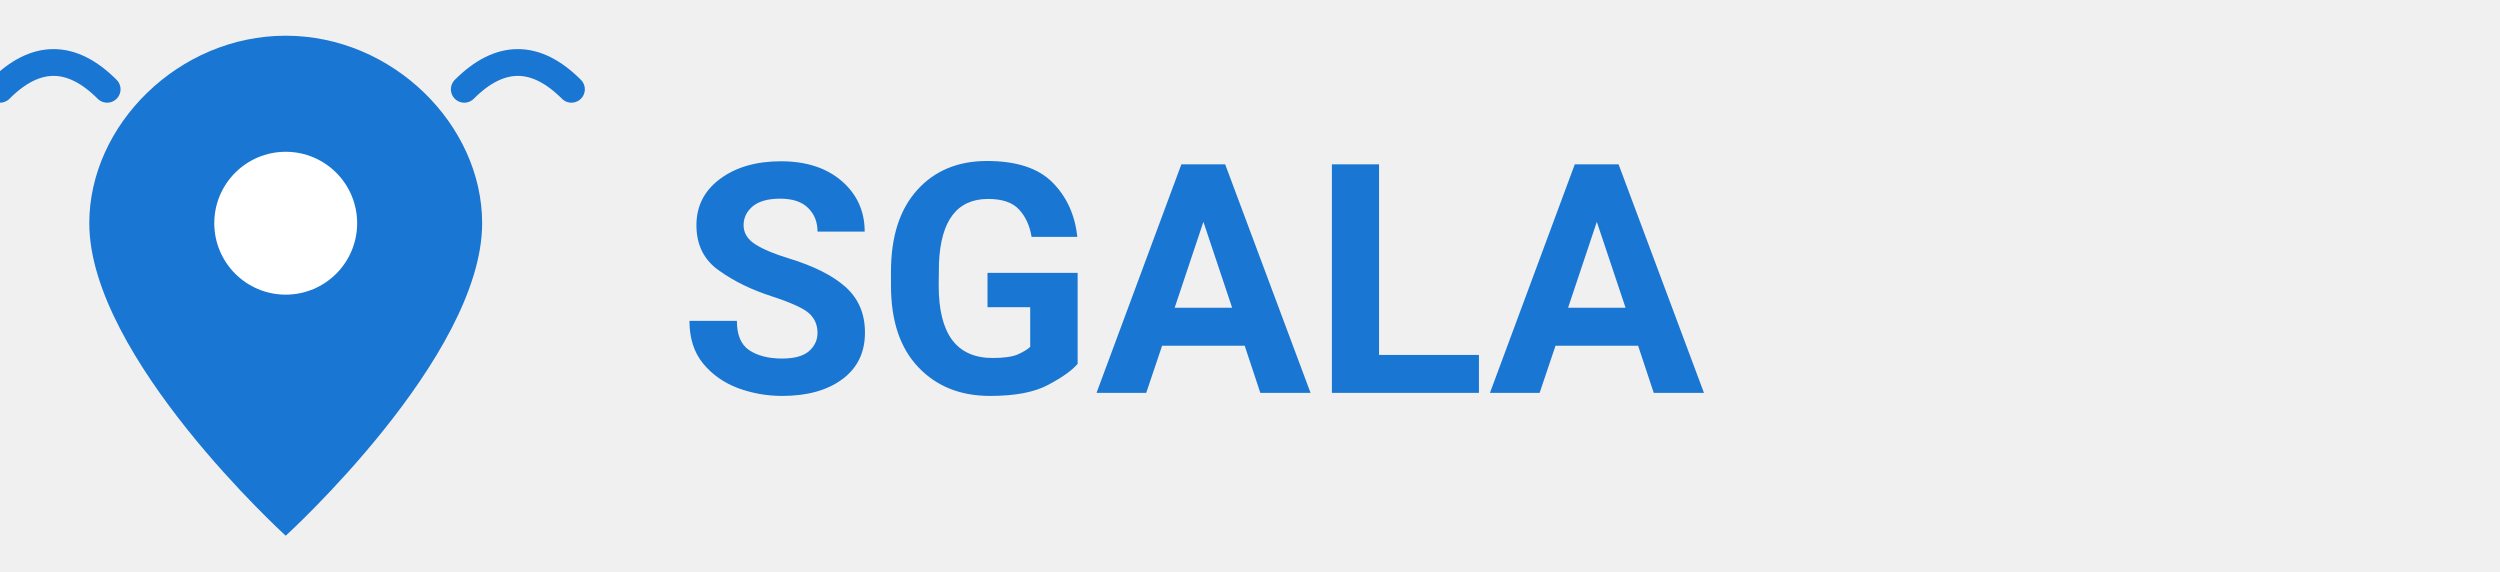
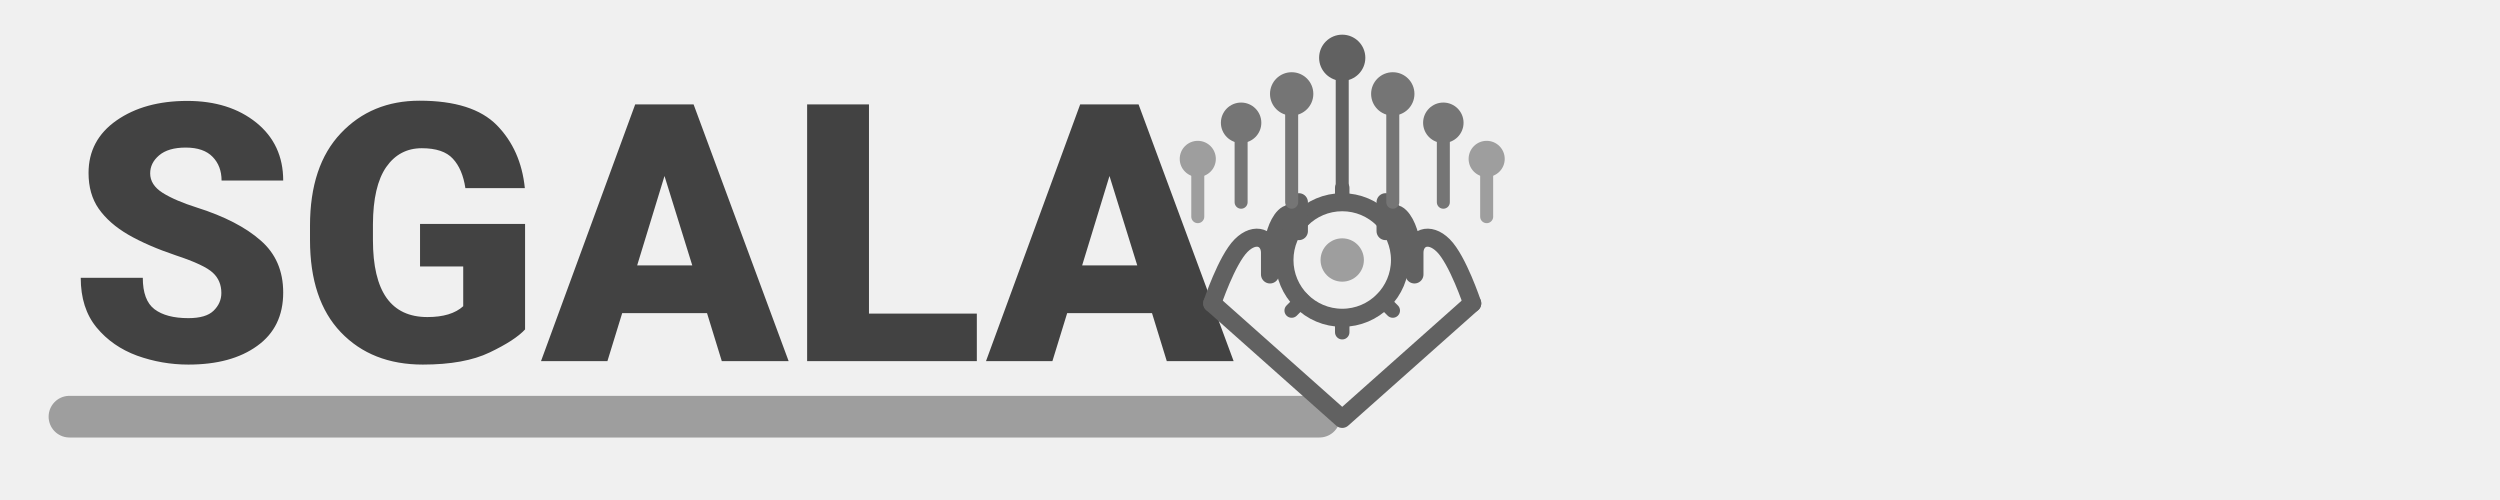
- <svg xmlns="http://www.w3.org/2000/svg" viewBox="0 0 140 32">
-   <path d="M16 2 C10 2 5 7 5 12.5 C5 20 16 30 16 30 C16 30 27 20 27 12.5 C27 7 22 2 16 2 Z" fill="#1976d2" />
-   <circle cx="16" cy="12.5" r="4" fill="white" />
-   <path d="M6 5 Q3 2 0 5" stroke="#1976d2" stroke-width="1.5" fill="none" stroke-linecap="round" />
-   <path d="M26 5 Q29 2 32 5" stroke="#1976d2" stroke-width="1.5" fill="none" stroke-linecap="round" />
-   <text x="38" y="22" font-family="Roboto, sans-serif" font-size="18" font-weight="700" fill="#1976d2">SGALA</text>
+ <svg xmlns="http://www.w3.org/2000/svg" viewBox="0 0 180 36">
+   <text x="5" y="26" font-family="Roboto, sans-serif" font-size="26" font-weight="900" fill="#424242">SGALA</text>
+   <line x1="5" y1="30" x2="95" y2="30" stroke="#9e9e9e" stroke-width="3" stroke-linecap="round" />
+   <g transform="translate(80, 0) scale(0.52)">
+     <path d="M14 42 L32 58 L50 42" fill="none" stroke="#616161" stroke-width="2.5" stroke-linecap="round" stroke-linejoin="round" />
+     <path d="M14 42 C14 42 16 36 18 34 C20 32 22 33 22 35 L22 38 C22 38 22 32 24 30 C25 29 26 30 26 32 L26 28" fill="none" stroke="#616161" stroke-width="2.5" stroke-linecap="round" stroke-linejoin="round" />
+     <path d="M50 42 C50 42 48 36 46 34 C44 32 42 33 42 35 L42 38 C42 38 42 32 40 30 C39 29 38 30 38 32 L38 28" fill="none" stroke="#616161" stroke-width="2.5" stroke-linecap="round" stroke-linejoin="round" />
+     <circle cx="32" cy="36" r="8" fill="none" stroke="#616161" stroke-width="2.5" />
+     <circle cx="32" cy="36" r="3" fill="#9e9e9e" />
+     <path d="M32 26 L32 28 M32 44 L32 46 M22 36 L24 36 M40 36 L42 36 M25 29 L26.5 30.5 M37.5 41.5 L39 43 M39 29 L37.5 30.5 M26.5 41.5 L25 43" stroke="#616161" stroke-width="2" stroke-linecap="round" />
+     <line x1="12" y1="30" x2="12" y2="24" stroke="#9e9e9e" stroke-width="1.8" stroke-linecap="round" />
+     <circle cx="12" cy="22" r="2.5" fill="#9e9e9e" />
+     <line x1="18" y1="28" x2="18" y2="19" stroke="#757575" stroke-width="1.8" stroke-linecap="round" />
+     <circle cx="18" cy="17" r="2.8" fill="#757575" />
+     <line x1="25" y1="28" x2="25" y2="15" stroke="#757575" stroke-width="1.8" stroke-linecap="round" />
+     <circle cx="25" cy="13" r="3" fill="#757575" />
+     <line x1="32" y1="28" x2="32" y2="10" stroke="#616161" stroke-width="1.8" stroke-linecap="round" />
+     <circle cx="32" cy="8" r="3.2" fill="#616161" />
+     <line x1="39" y1="28" x2="39" y2="15" stroke="#757575" stroke-width="1.8" stroke-linecap="round" />
+     <circle cx="39" cy="13" r="3" fill="#757575" />
+     <line x1="46" y1="28" x2="46" y2="19" stroke="#757575" stroke-width="1.8" stroke-linecap="round" />
+     <circle cx="46" cy="17" r="2.8" fill="#757575" />
+     <line x1="52" y1="30" x2="52" y2="24" stroke="#9e9e9e" stroke-width="1.8" stroke-linecap="round" />
+     <circle cx="52" cy="22" r="2.5" fill="#9e9e9e" />
+   </g>
</svg>
